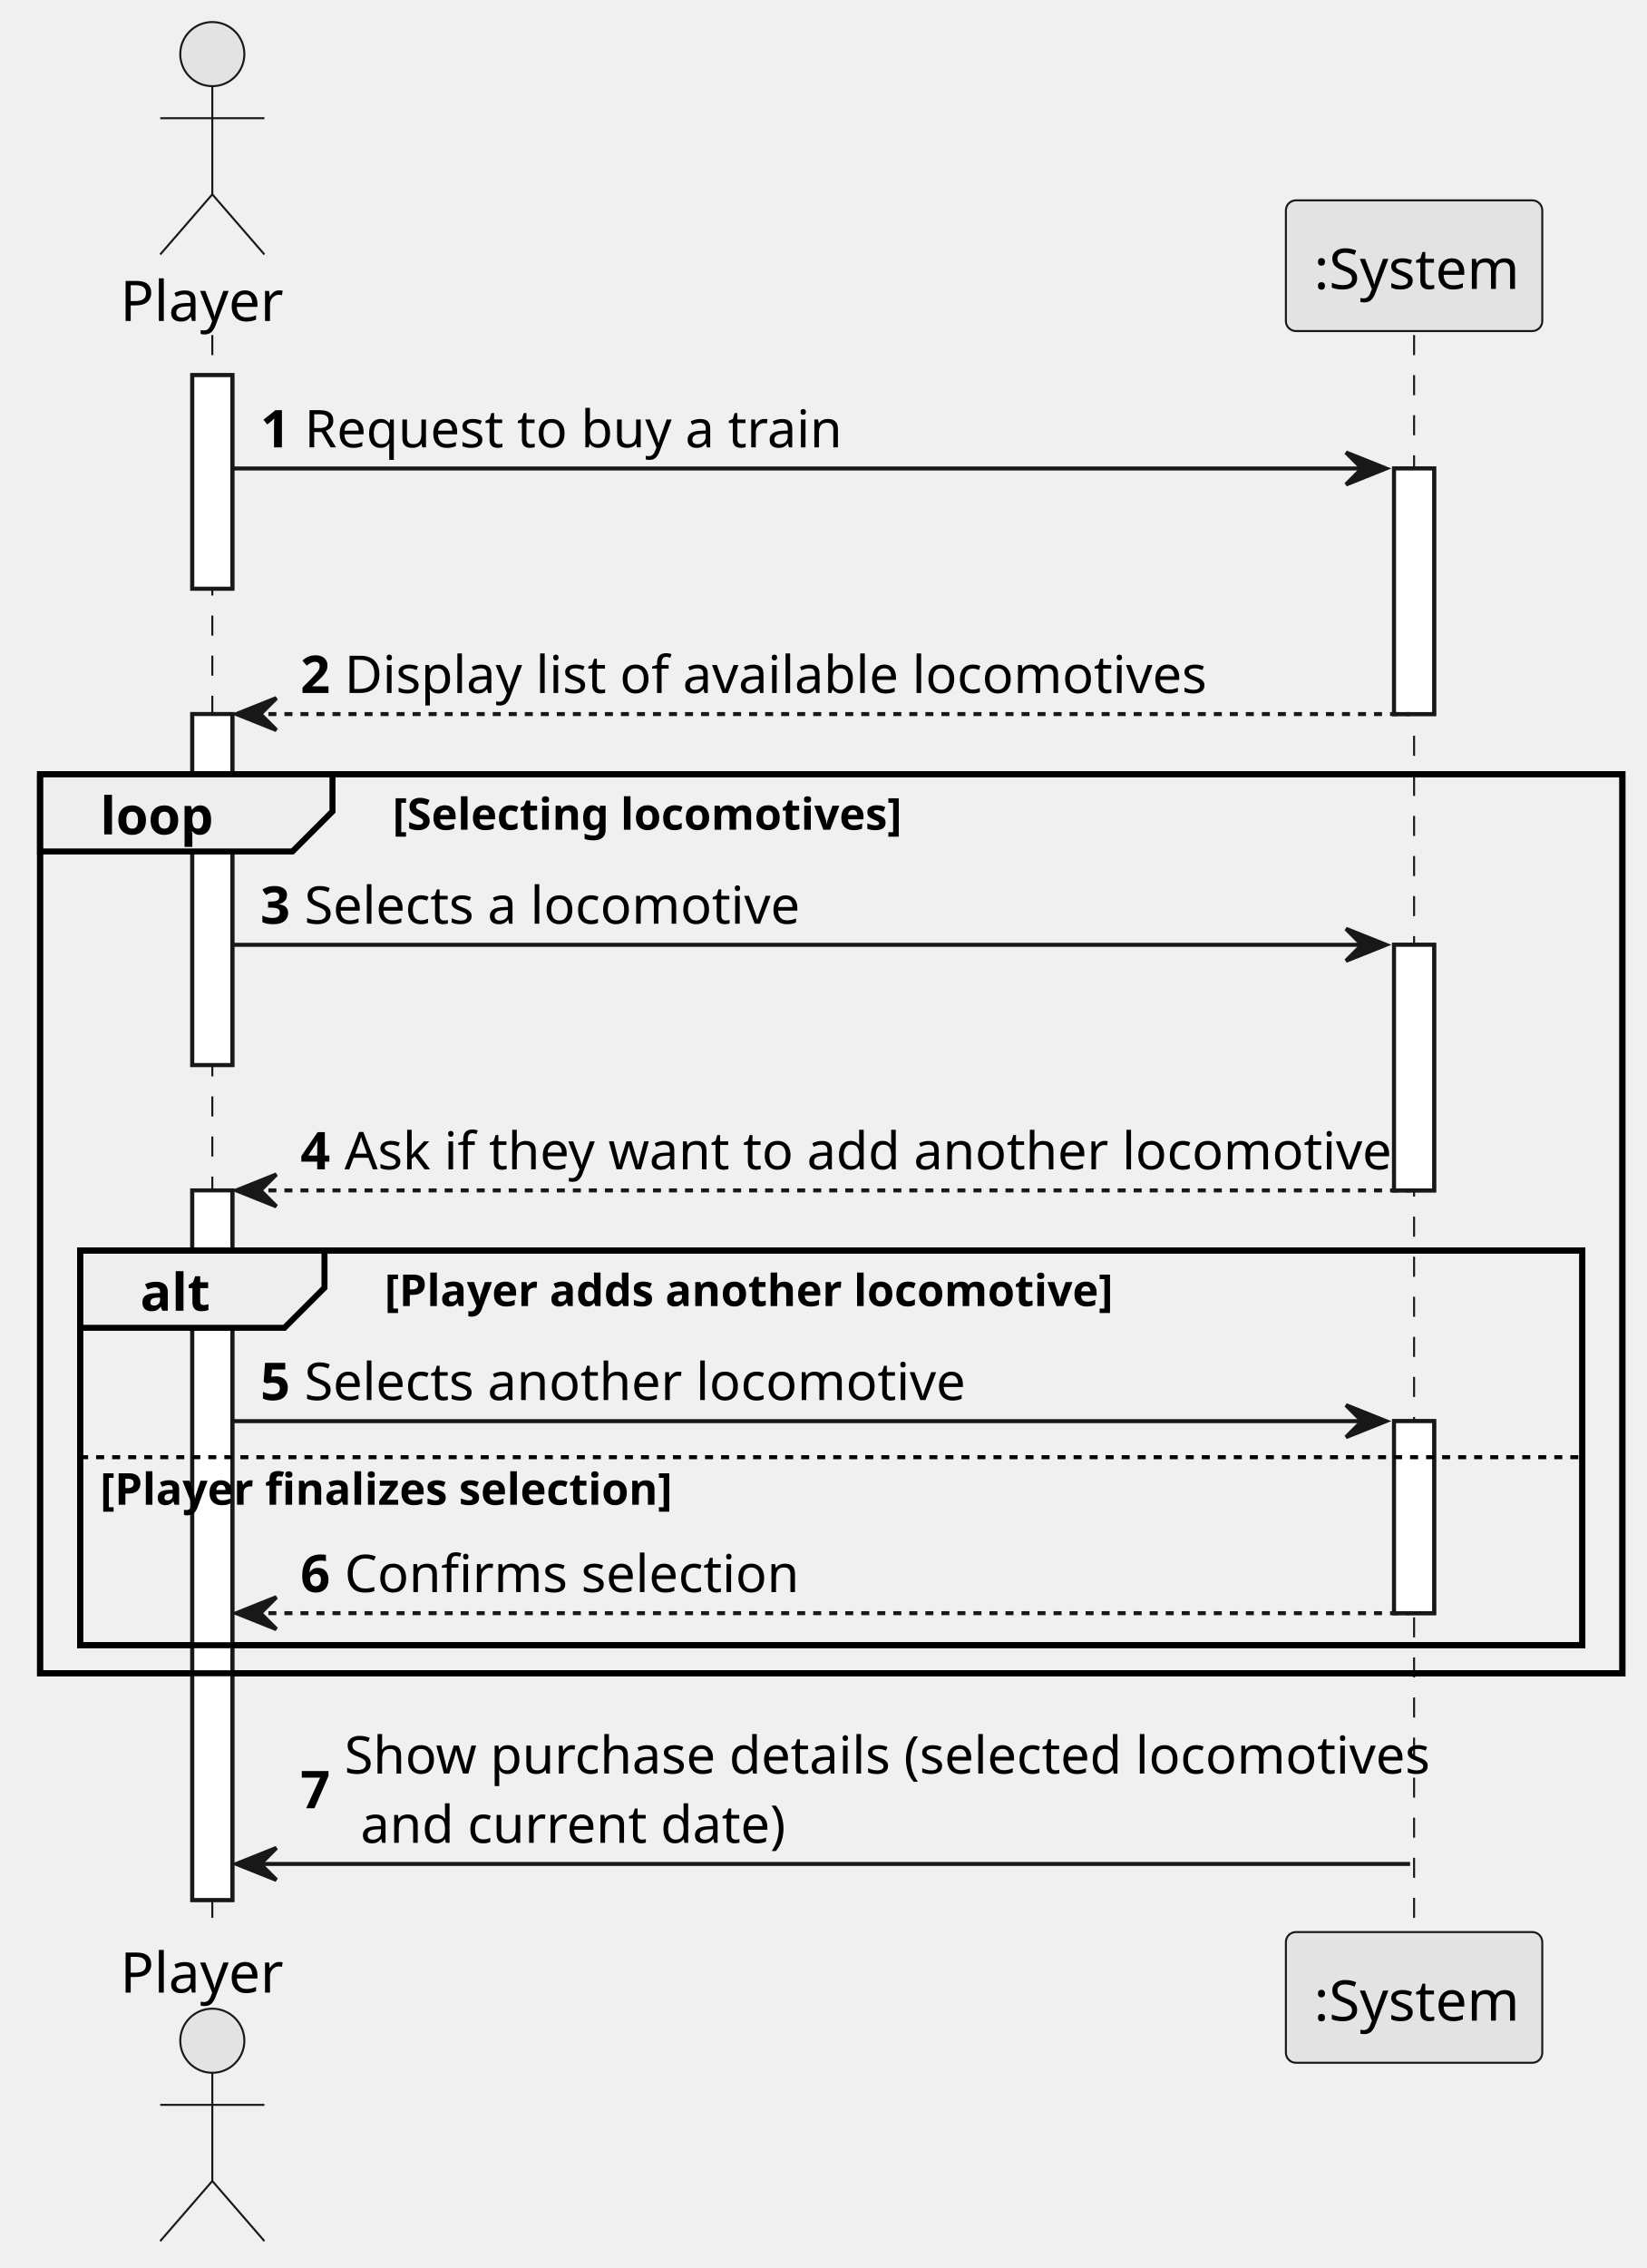
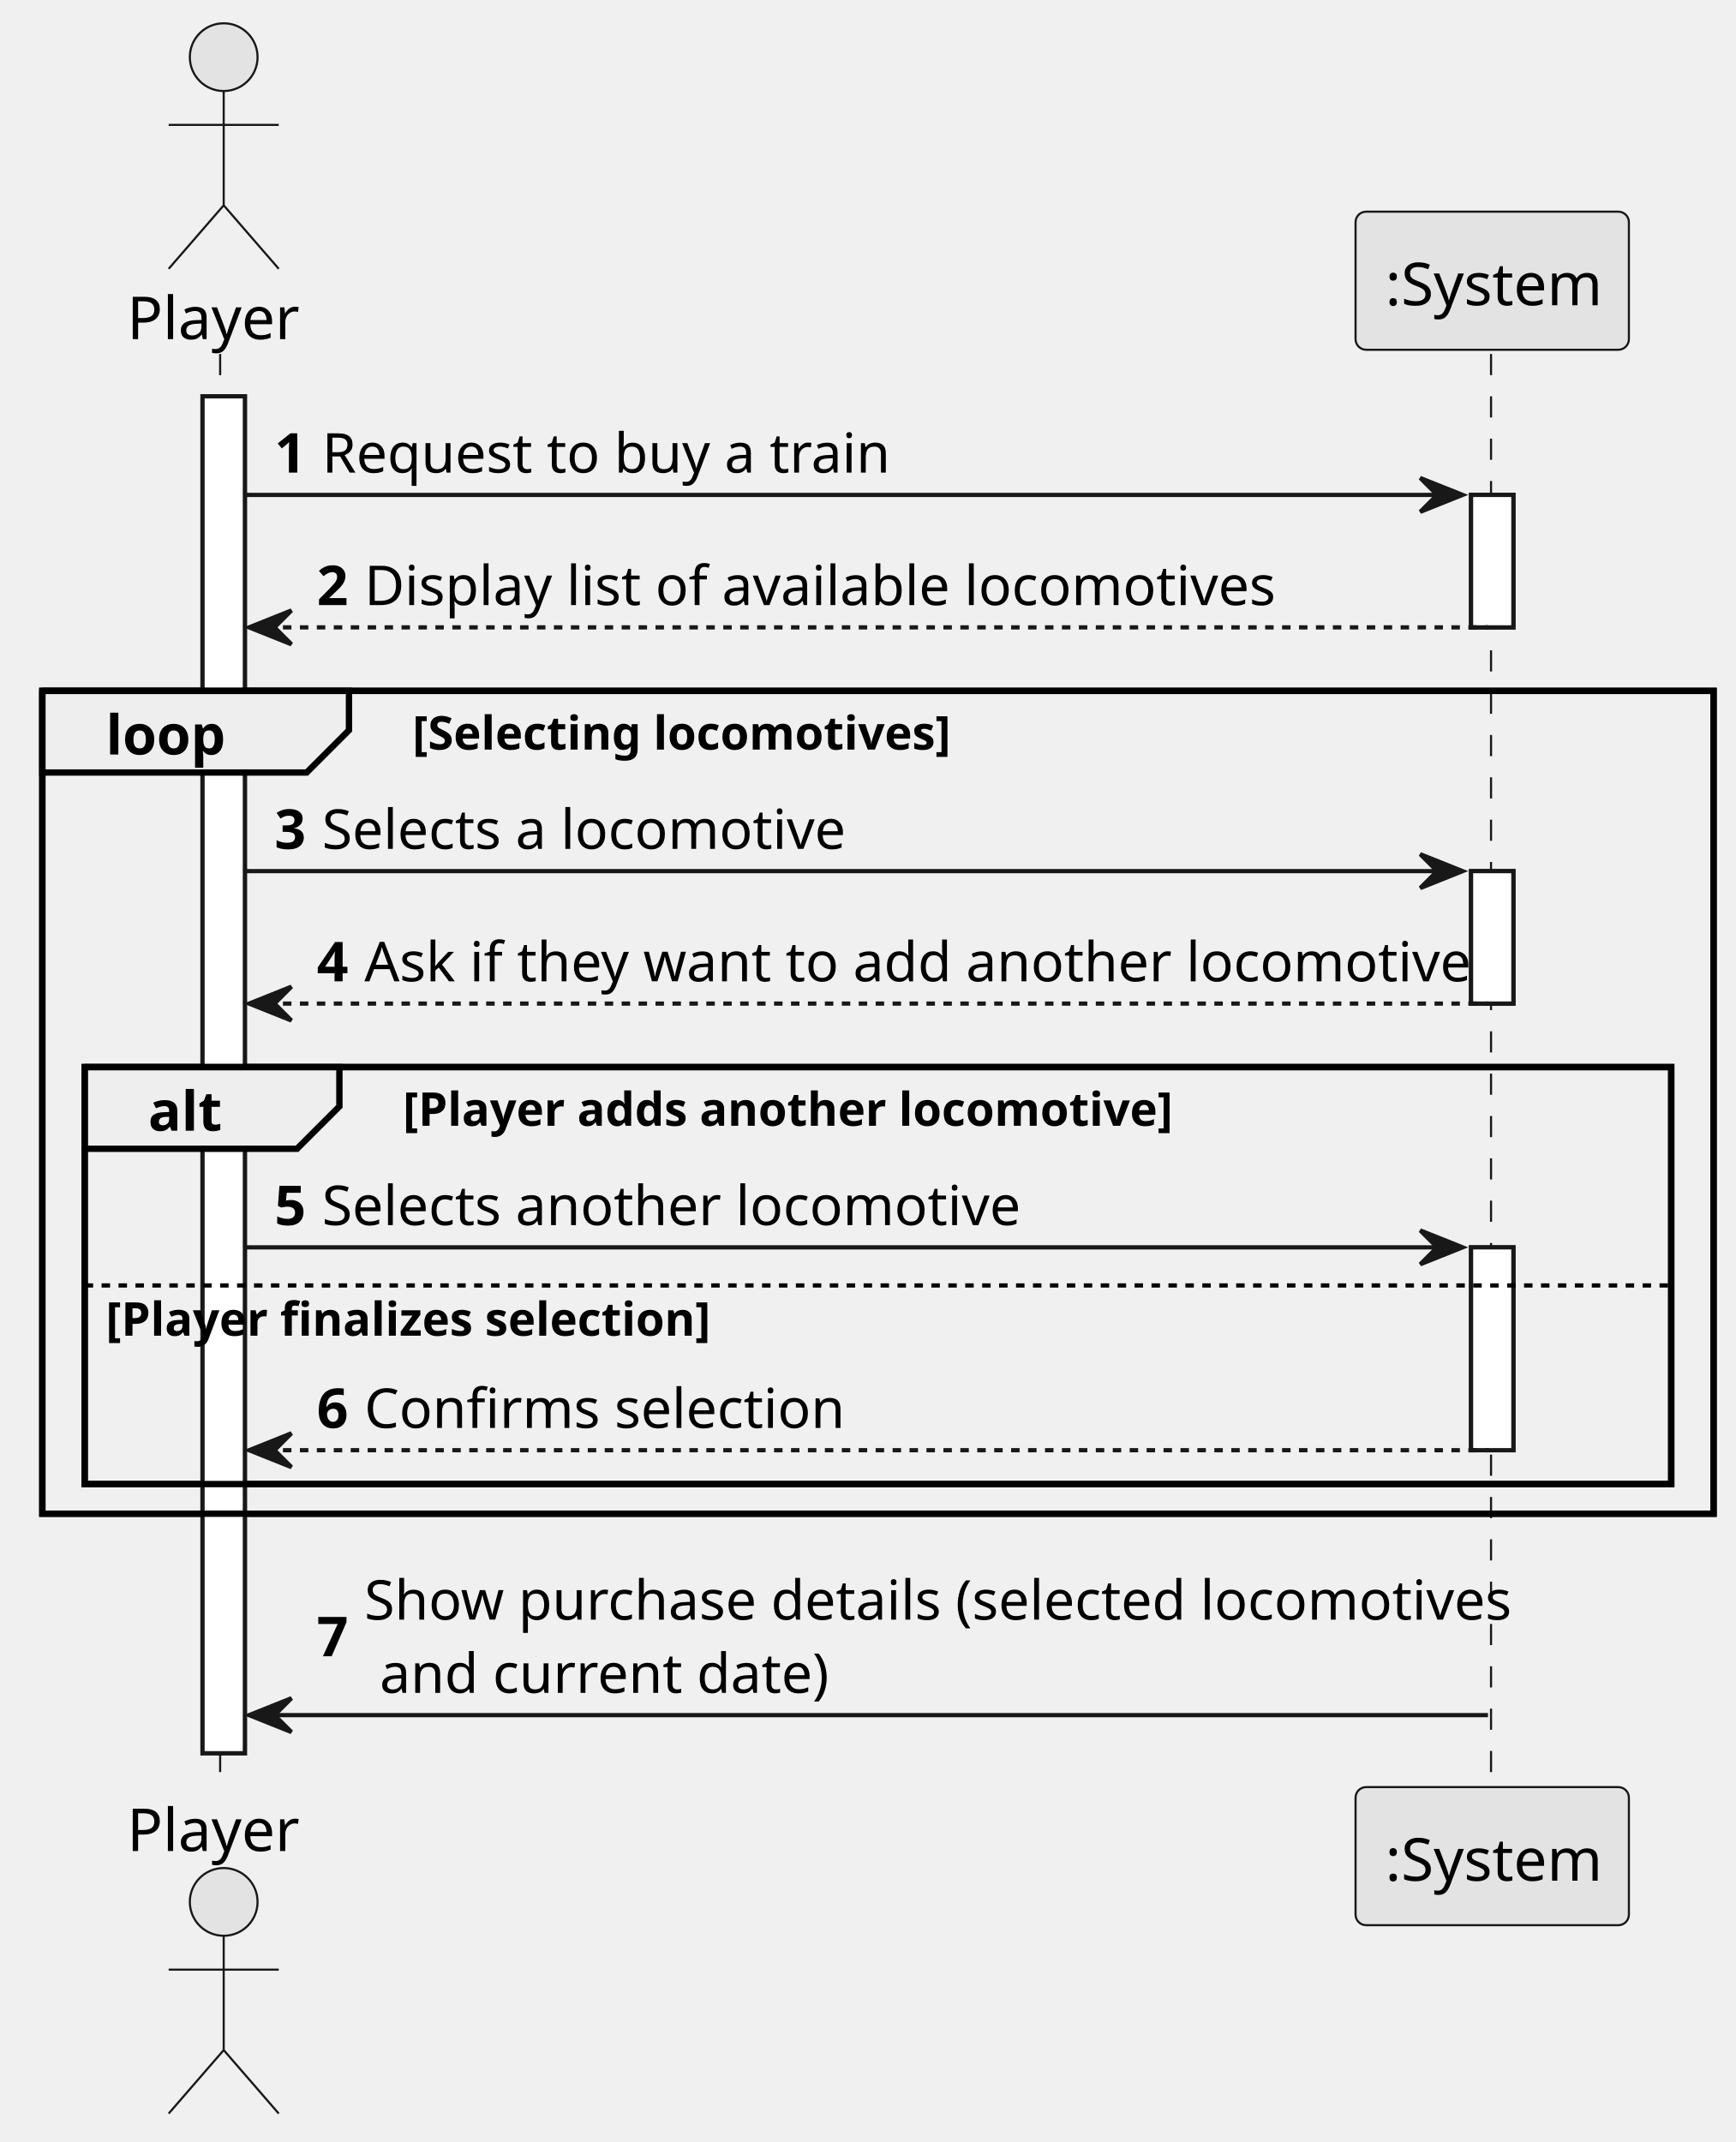
- <svg xmlns="http://www.w3.org/2000/svg" contentStyleType="text/css" height="566px" preserveAspectRatio="none" style="width:411px;height:566px;background:#FFFFFF;" version="1.1" viewBox="0 0 411 566" width="411px" zoomAndPan="magnify">
+ <svg xmlns="http://www.w3.org/2000/svg" contentStyleType="text/css" height="506px" preserveAspectRatio="none" style="width:410px;height:506px;background:#FFFFFF;" version="1.1" viewBox="0 0 410 506" width="410px" zoomAndPan="magnify">
  <defs />
  <g>
-     <rect fill="#FFFFFF" height="53.291" style="stroke:#181818;stroke-width:1.0;" width="10" x="48" y="93.621" />
-     <rect fill="#FFFFFF" height="87.582" style="stroke:#181818;stroke-width:1.0;" width="10" x="48" y="178.203" />
-     <rect fill="#FFFFFF" height="177.086" style="stroke:#181818;stroke-width:1.0;" width="10" x="48" y="297.076" />
-     <rect fill="#FFFFFF" height="61.291" style="stroke:#181818;stroke-width:1.0;" width="10" x="348" y="116.912" />
-     <rect fill="#FFFFFF" height="61.291" style="stroke:#181818;stroke-width:1.0;" width="10" x="348" y="235.785" />
-     <rect fill="#FFFFFF" height="47.922" style="stroke:#181818;stroke-width:1.0;" width="10" x="348" y="354.658" />
-     <rect fill="none" height="224.377" style="stroke:#000000;stroke-width:1.5;" width="395" x="10" y="193.203" />
-     <rect fill="none" height="98.504" style="stroke:#000000;stroke-width:1.5;" width="375" x="20" y="312.076" />
-     <line style="stroke:#181818;stroke-width:0.5;stroke-dasharray:5.0,5.0;" x1="53" x2="53" y1="83.621" y2="483.162" />
-     <line style="stroke:#181818;stroke-width:0.5;stroke-dasharray:5.0,5.0;" x1="353" x2="353" y1="83.621" y2="483.162" />
-     <text fill="#000000" font-family="sans-serif" font-size="14" lengthAdjust="spacing" textLength="40" x="30" y="80.107">Player</text>
-     <ellipse cx="53" cy="13.5" fill="#E3E3E3" rx="8" ry="8" style="stroke:#181818;stroke-width:0.5;" />
-     <path d="M53,21.5 L53,48.5 M40,29.5 L66,29.5 M53,48.5 L40,63.5 M53,48.5 L66,63.5 " fill="none" style="stroke:#181818;stroke-width:0.5;" />
-     <text fill="#000000" font-family="sans-serif" font-size="14" lengthAdjust="spacing" textLength="40" x="30" y="497.269">Player</text>
-     <ellipse cx="53" cy="509.283" fill="#E3E3E3" rx="8" ry="8" style="stroke:#181818;stroke-width:0.5;" />
-     <path d="M53,517.283 L53,544.283 M40,525.283 L66,525.283 M53,544.283 L40,559.283 M53,544.283 L66,559.283 " fill="none" style="stroke:#181818;stroke-width:0.5;" />
-     <rect fill="#E3E3E3" height="32.621" rx="2.5" ry="2.5" style="stroke:#181818;stroke-width:0.5;" width="64" x="321" y="50" />
-     <text fill="#000000" font-family="sans-serif" font-size="14" lengthAdjust="spacing" textLength="50" x="328" y="72.107">:System</text>
-     <rect fill="#E3E3E3" height="32.621" rx="2.5" ry="2.5" style="stroke:#181818;stroke-width:0.5;" width="64" x="321" y="482.162" />
-     <text fill="#000000" font-family="sans-serif" font-size="14" lengthAdjust="spacing" textLength="50" x="328" y="504.269">:System</text>
-     <rect fill="#FFFFFF" height="53.291" style="stroke:#181818;stroke-width:1.0;" width="10" x="48" y="93.621" />
-     <rect fill="#FFFFFF" height="87.582" style="stroke:#181818;stroke-width:1.0;" width="10" x="48" y="178.203" />
-     <rect fill="#FFFFFF" height="177.086" style="stroke:#181818;stroke-width:1.0;" width="10" x="48" y="297.076" />
-     <rect fill="#FFFFFF" height="61.291" style="stroke:#181818;stroke-width:1.0;" width="10" x="348" y="116.912" />
-     <rect fill="#FFFFFF" height="61.291" style="stroke:#181818;stroke-width:1.0;" width="10" x="348" y="235.785" />
-     <rect fill="#FFFFFF" height="47.922" style="stroke:#181818;stroke-width:1.0;" width="10" x="348" y="354.658" />
-     <polygon fill="#181818" points="336,112.912,346,116.912,336,120.912,340,116.912" style="stroke:#181818;stroke-width:1.0;" />
-     <line style="stroke:#181818;stroke-width:1.0;" x1="58" x2="342" y1="116.912" y2="116.912" />
-     <text fill="#000000" font-family="sans-serif" font-size="13" font-weight="bold" lengthAdjust="spacing" textLength="7" x="65" y="111.649">1</text>
-     <text fill="#000000" font-family="sans-serif" font-size="13" lengthAdjust="spacing" textLength="128" x="76" y="111.649">Request to buy a train</text>
-     <polygon fill="#181818" points="69,174.203,59,178.203,69,182.203,65,178.203" style="stroke:#181818;stroke-width:1.0;" />
-     <line style="stroke:#181818;stroke-width:1.0;stroke-dasharray:2.0,2.0;" x1="63" x2="352" y1="178.203" y2="178.203" />
-     <text fill="#000000" font-family="sans-serif" font-size="13" font-weight="bold" lengthAdjust="spacing" textLength="7" x="75" y="172.94">2</text>
-     <text fill="#000000" font-family="sans-serif" font-size="13" lengthAdjust="spacing" textLength="203" x="86" y="172.94">Display list of available locomotives</text>
-     <path d="M10,193.203 L83,193.203 L83,202.494 L73,212.494 L10,212.494 L10,193.203 " fill="#EEEEEE" style="stroke:#000000;stroke-width:1.5;" />
-     <rect fill="none" height="224.377" style="stroke:#000000;stroke-width:1.5;" width="395" x="10" y="193.203" />
-     <text fill="#000000" font-family="sans-serif" font-size="13" font-weight="bold" lengthAdjust="spacing" textLength="28" x="25" y="208.231">loop</text>
-     <text fill="#000000" font-family="sans-serif" font-size="11" font-weight="bold" lengthAdjust="spacing" textLength="130" x="98" y="207.073">[Selecting locomotives]</text>
-     <polygon fill="#181818" points="336,231.785,346,235.785,336,239.785,340,235.785" style="stroke:#181818;stroke-width:1.0;" />
-     <line style="stroke:#181818;stroke-width:1.0;" x1="58" x2="342" y1="235.785" y2="235.785" />
-     <text fill="#000000" font-family="sans-serif" font-size="13" font-weight="bold" lengthAdjust="spacing" textLength="7" x="65" y="230.523">3</text>
-     <text fill="#000000" font-family="sans-serif" font-size="13" lengthAdjust="spacing" textLength="120" x="76" y="230.523">Selects a locomotive</text>
-     <polygon fill="#181818" points="69,293.076,59,297.076,69,301.076,65,297.076" style="stroke:#181818;stroke-width:1.0;" />
-     <line style="stroke:#181818;stroke-width:1.0;stroke-dasharray:2.0,2.0;" x1="63" x2="352" y1="297.076" y2="297.076" />
-     <text fill="#000000" font-family="sans-serif" font-size="13" font-weight="bold" lengthAdjust="spacing" textLength="7" x="75" y="291.813">4</text>
-     <text fill="#000000" font-family="sans-serif" font-size="13" lengthAdjust="spacing" textLength="245" x="86" y="291.813">Ask if they want to add another locomotive</text>
-     <path d="M20,312.076 L81,312.076 L81,321.367 L71,331.367 L20,331.367 L20,312.076 " fill="#EEEEEE" style="stroke:#000000;stroke-width:1.5;" />
-     <rect fill="none" height="98.504" style="stroke:#000000;stroke-width:1.5;" width="375" x="20" y="312.076" />
-     <text fill="#000000" font-family="sans-serif" font-size="13" font-weight="bold" lengthAdjust="spacing" textLength="16" x="35" y="327.104">alt</text>
-     <text fill="#000000" font-family="sans-serif" font-size="11" font-weight="bold" lengthAdjust="spacing" textLength="182" x="96" y="325.946">[Player adds another locomotive]</text>
-     <polygon fill="#181818" points="336,350.658,346,354.658,336,358.658,340,354.658" style="stroke:#181818;stroke-width:1.0;" />
-     <line style="stroke:#181818;stroke-width:1.0;" x1="58" x2="342" y1="354.658" y2="354.658" />
-     <text fill="#000000" font-family="sans-serif" font-size="13" font-weight="bold" lengthAdjust="spacing" textLength="7" x="65" y="349.396">5</text>
-     <text fill="#000000" font-family="sans-serif" font-size="13" lengthAdjust="spacing" textLength="156" x="76" y="349.396">Selects another locomotive</text>
-     <line style="stroke:#000000;stroke-width:1.0;stroke-dasharray:2.0,2.0;" x1="20" x2="395" y1="363.658" y2="363.658" />
-     <text fill="#000000" font-family="sans-serif" font-size="11" font-weight="bold" lengthAdjust="spacing" textLength="145" x="25" y="375.528">[Player finalizes selection]</text>
-     <polygon fill="#181818" points="69,398.58,59,402.58,69,406.58,65,402.58" style="stroke:#181818;stroke-width:1.0;" />
-     <line style="stroke:#181818;stroke-width:1.0;stroke-dasharray:2.0,2.0;" x1="63" x2="352" y1="402.58" y2="402.58" />
-     <text fill="#000000" font-family="sans-serif" font-size="13" font-weight="bold" lengthAdjust="spacing" textLength="7" x="75" y="397.317">6</text>
-     <text fill="#000000" font-family="sans-serif" font-size="13" lengthAdjust="spacing" textLength="107" x="86" y="397.317">Confirms selection</text>
-     <polygon fill="#181818" points="69,461.162,59,465.162,69,469.162,65,465.162" style="stroke:#181818;stroke-width:1.0;" />
-     <line style="stroke:#181818;stroke-width:1.0;" x1="63" x2="352" y1="465.162" y2="465.162" />
-     <text fill="#000000" font-family="sans-serif" font-size="13" font-weight="bold" lengthAdjust="spacing" textLength="7" x="75" y="451.254">7</text>
-     <text fill="#000000" font-family="sans-serif" font-size="13" lengthAdjust="spacing" textLength="260" x="86" y="442.608">Show purchase details (selected locomotives</text>
-     <text fill="#000000" font-family="sans-serif" font-size="13" lengthAdjust="spacing" textLength="98" x="90" y="459.899">and current date)</text>
+     <rect fill="#FFFFFF" height="320.541" style="stroke:#181818;stroke-width:1.0;" width="10" x="47.841" y="93.621" />
+     <rect fill="#FFFFFF" height="31.291" style="stroke:#181818;stroke-width:1.0;" width="10" x="347.481" y="116.912" />
+     <rect fill="#FFFFFF" height="31.291" style="stroke:#181818;stroke-width:1.0;" width="10" x="347.481" y="205.785" />
+     <rect fill="#FFFFFF" height="47.922" style="stroke:#181818;stroke-width:1.0;" width="10" x="347.481" y="294.658" />
+     <rect fill="none" height="194.377" style="stroke:#000000;stroke-width:1.5;" width="394.764" x="10" y="163.203" />
+     <rect fill="none" height="98.504" style="stroke:#000000;stroke-width:1.5;" width="374.764" x="20" y="252.076" />
+     <line style="stroke:#181818;stroke-width:0.5;stroke-dasharray:5.0,5.0;" x1="52" x2="52" y1="83.621" y2="423.162" />
+     <line style="stroke:#181818;stroke-width:0.5;stroke-dasharray:5.0,5.0;" x1="352.198" x2="352.198" y1="83.621" y2="423.162" />
+     <text fill="#000000" font-family="sans-serif" font-size="14" lengthAdjust="spacing" textLength="39.683" x="30" y="80.107">Player</text>
+     <ellipse cx="52.841" cy="13.5" fill="#E3E3E3" rx="8" ry="8" style="stroke:#181818;stroke-width:0.5;" />
+     <path d="M52.841,21.5 L52.841,48.5 M39.841,29.5 L65.841,29.5 M52.841,48.5 L39.841,63.5 M52.841,48.5 L65.841,63.5 " fill="none" style="stroke:#181818;stroke-width:0.5;" />
+     <text fill="#000000" font-family="sans-serif" font-size="14" lengthAdjust="spacing" textLength="39.683" x="30" y="437.269">Player</text>
+     <ellipse cx="52.841" cy="449.283" fill="#E3E3E3" rx="8" ry="8" style="stroke:#181818;stroke-width:0.5;" />
+     <path d="M52.841,457.283 L52.841,484.283 M39.841,465.283 L65.841,465.283 M52.841,484.283 L39.841,499.283 M52.841,484.283 L65.841,499.283 " fill="none" style="stroke:#181818;stroke-width:0.5;" />
+     <rect fill="#E3E3E3" height="32.621" rx="2.5" ry="2.5" style="stroke:#181818;stroke-width:0.5;" width="64.565" x="320.198" y="50" />
+     <text fill="#000000" font-family="sans-serif" font-size="14" lengthAdjust="spacing" textLength="50.565" x="327.198" y="72.107">:System</text>
+     <rect fill="#E3E3E3" height="32.621" rx="2.5" ry="2.5" style="stroke:#181818;stroke-width:0.5;" width="64.565" x="320.198" y="422.162" />
+     <text fill="#000000" font-family="sans-serif" font-size="14" lengthAdjust="spacing" textLength="50.565" x="327.198" y="444.269">:System</text>
+     <rect fill="#FFFFFF" height="320.541" style="stroke:#181818;stroke-width:1.0;" width="10" x="47.841" y="93.621" />
+     <rect fill="#FFFFFF" height="31.291" style="stroke:#181818;stroke-width:1.0;" width="10" x="347.481" y="116.912" />
+     <rect fill="#FFFFFF" height="31.291" style="stroke:#181818;stroke-width:1.0;" width="10" x="347.481" y="205.785" />
+     <rect fill="#FFFFFF" height="47.922" style="stroke:#181818;stroke-width:1.0;" width="10" x="347.481" y="294.658" />
+     <polygon fill="#181818" points="335.481,112.912,345.481,116.912,335.481,120.912,339.481,116.912" style="stroke:#181818;stroke-width:1.0;" />
+     <line style="stroke:#181818;stroke-width:1.0;" x1="57.841" x2="341.481" y1="116.912" y2="116.912" />
+     <text fill="#000000" font-family="sans-serif" font-size="13" font-weight="bold" lengthAdjust="spacing" textLength="7.23" x="64.841" y="111.649">1</text>
+     <text fill="#000000" font-family="sans-serif" font-size="13" lengthAdjust="spacing" textLength="127.188" x="76.071" y="111.649">Request to buy a train</text>
+     <polygon fill="#181818" points="68.841,144.203,58.841,148.203,68.841,152.203,64.841,148.203" style="stroke:#181818;stroke-width:1.0;" />
+     <line style="stroke:#181818;stroke-width:1.0;stroke-dasharray:2.0,2.0;" x1="62.841" x2="351.481" y1="148.203" y2="148.203" />
+     <text fill="#000000" font-family="sans-serif" font-size="13" font-weight="bold" lengthAdjust="spacing" textLength="7.23" x="74.841" y="142.94">2</text>
+     <text fill="#000000" font-family="sans-serif" font-size="13" lengthAdjust="spacing" textLength="203.753" x="86.071" y="142.94">Display list of available locomotives</text>
+     <path d="M10,163.203 L82.435,163.203 L82.435,172.494 L72.435,182.494 L10,182.494 L10,163.203 " fill="#EEEEEE" style="stroke:#000000;stroke-width:1.5;" />
+     <rect fill="none" height="194.377" style="stroke:#000000;stroke-width:1.5;" width="394.764" x="10" y="163.203" />
+     <text fill="#000000" font-family="sans-serif" font-size="13" font-weight="bold" lengthAdjust="spacing" textLength="27.435" x="25" y="178.231">loop</text>
+     <text fill="#000000" font-family="sans-serif" font-size="11" font-weight="bold" lengthAdjust="spacing" textLength="123.471" x="97.435" y="177.073">[Selecting locomotives]</text>
+     <polygon fill="#181818" points="335.481,201.785,345.481,205.785,335.481,209.785,339.481,205.785" style="stroke:#181818;stroke-width:1.0;" />
+     <line style="stroke:#181818;stroke-width:1.0;" x1="57.841" x2="341.481" y1="205.785" y2="205.785" />
+     <text fill="#000000" font-family="sans-serif" font-size="13" font-weight="bold" lengthAdjust="spacing" textLength="7.23" x="64.841" y="200.523">3</text>
+     <text fill="#000000" font-family="sans-serif" font-size="13" lengthAdjust="spacing" textLength="119.222" x="76.071" y="200.523">Selects a locomotive</text>
+     <polygon fill="#181818" points="68.841,233.076,58.841,237.076,68.841,241.076,64.841,237.076" style="stroke:#181818;stroke-width:1.0;" />
+     <line style="stroke:#181818;stroke-width:1.0;stroke-dasharray:2.0,2.0;" x1="62.841" x2="351.481" y1="237.076" y2="237.076" />
+     <text fill="#000000" font-family="sans-serif" font-size="13" font-weight="bold" lengthAdjust="spacing" textLength="7.23" x="74.841" y="231.814">4</text>
+     <text fill="#000000" font-family="sans-serif" font-size="13" lengthAdjust="spacing" textLength="244.245" x="86.071" y="231.814">Ask if they want to add another locomotive</text>
+     <path d="M20,252.076 L80.171,252.076 L80.171,261.367 L70.171,271.367 L20,271.367 L20,252.076 " fill="#EEEEEE" style="stroke:#000000;stroke-width:1.5;" />
+     <rect fill="none" height="98.504" style="stroke:#000000;stroke-width:1.5;" width="374.764" x="20" y="252.076" />
+     <text fill="#000000" font-family="sans-serif" font-size="13" font-weight="bold" lengthAdjust="spacing" textLength="15.171" x="35" y="267.104">alt</text>
+     <text fill="#000000" font-family="sans-serif" font-size="11" font-weight="bold" lengthAdjust="spacing" textLength="173.599" x="95.171" y="265.946">[Player adds another locomotive]</text>
+     <polygon fill="#181818" points="335.481,290.658,345.481,294.658,335.481,298.658,339.481,294.658" style="stroke:#181818;stroke-width:1.0;" />
+     <line style="stroke:#181818;stroke-width:1.0;" x1="57.841" x2="341.481" y1="294.658" y2="294.658" />
+     <text fill="#000000" font-family="sans-serif" font-size="13" font-weight="bold" lengthAdjust="spacing" textLength="7.23" x="64.841" y="289.396">5</text>
+     <text fill="#000000" font-family="sans-serif" font-size="13" lengthAdjust="spacing" textLength="156.083" x="76.071" y="289.396">Selects another locomotive</text>
+     <line style="stroke:#000000;stroke-width:1.0;stroke-dasharray:2.0,2.0;" x1="20" x2="394.764" y1="303.658" y2="303.658" />
+     <text fill="#000000" font-family="sans-serif" font-size="11" font-weight="bold" lengthAdjust="spacing" textLength="137.554" x="25" y="315.528">[Player finalizes selection]</text>
+     <polygon fill="#181818" points="68.841,338.58,58.841,342.58,68.841,346.58,64.841,342.58" style="stroke:#181818;stroke-width:1.0;" />
+     <line style="stroke:#181818;stroke-width:1.0;stroke-dasharray:2.0,2.0;" x1="62.841" x2="351.481" y1="342.58" y2="342.58" />
+     <text fill="#000000" font-family="sans-serif" font-size="13" font-weight="bold" lengthAdjust="spacing" textLength="7.23" x="74.841" y="337.317">6</text>
+     <text fill="#000000" font-family="sans-serif" font-size="13" lengthAdjust="spacing" textLength="106.926" x="86.071" y="337.317">Confirms selection</text>
+     <polygon fill="#181818" points="68.841,401.162,58.841,405.162,68.841,409.162,64.841,405.162" style="stroke:#181818;stroke-width:1.0;" />
+     <line style="stroke:#181818;stroke-width:1.0;" x1="62.841" x2="351.481" y1="405.162" y2="405.162" />
+     <text fill="#000000" font-family="sans-serif" font-size="13" font-weight="bold" lengthAdjust="spacing" textLength="7.23" x="74.841" y="391.254">7</text>
+     <text fill="#000000" font-family="sans-serif" font-size="13" lengthAdjust="spacing" textLength="259.41" x="86.071" y="382.608">Show purchase details (selected locomotives</text>
+     <text fill="#000000" font-family="sans-serif" font-size="13" lengthAdjust="spacing" textLength="99.004" x="89.683" y="399.899">and current date)</text>
  </g>
</svg>
